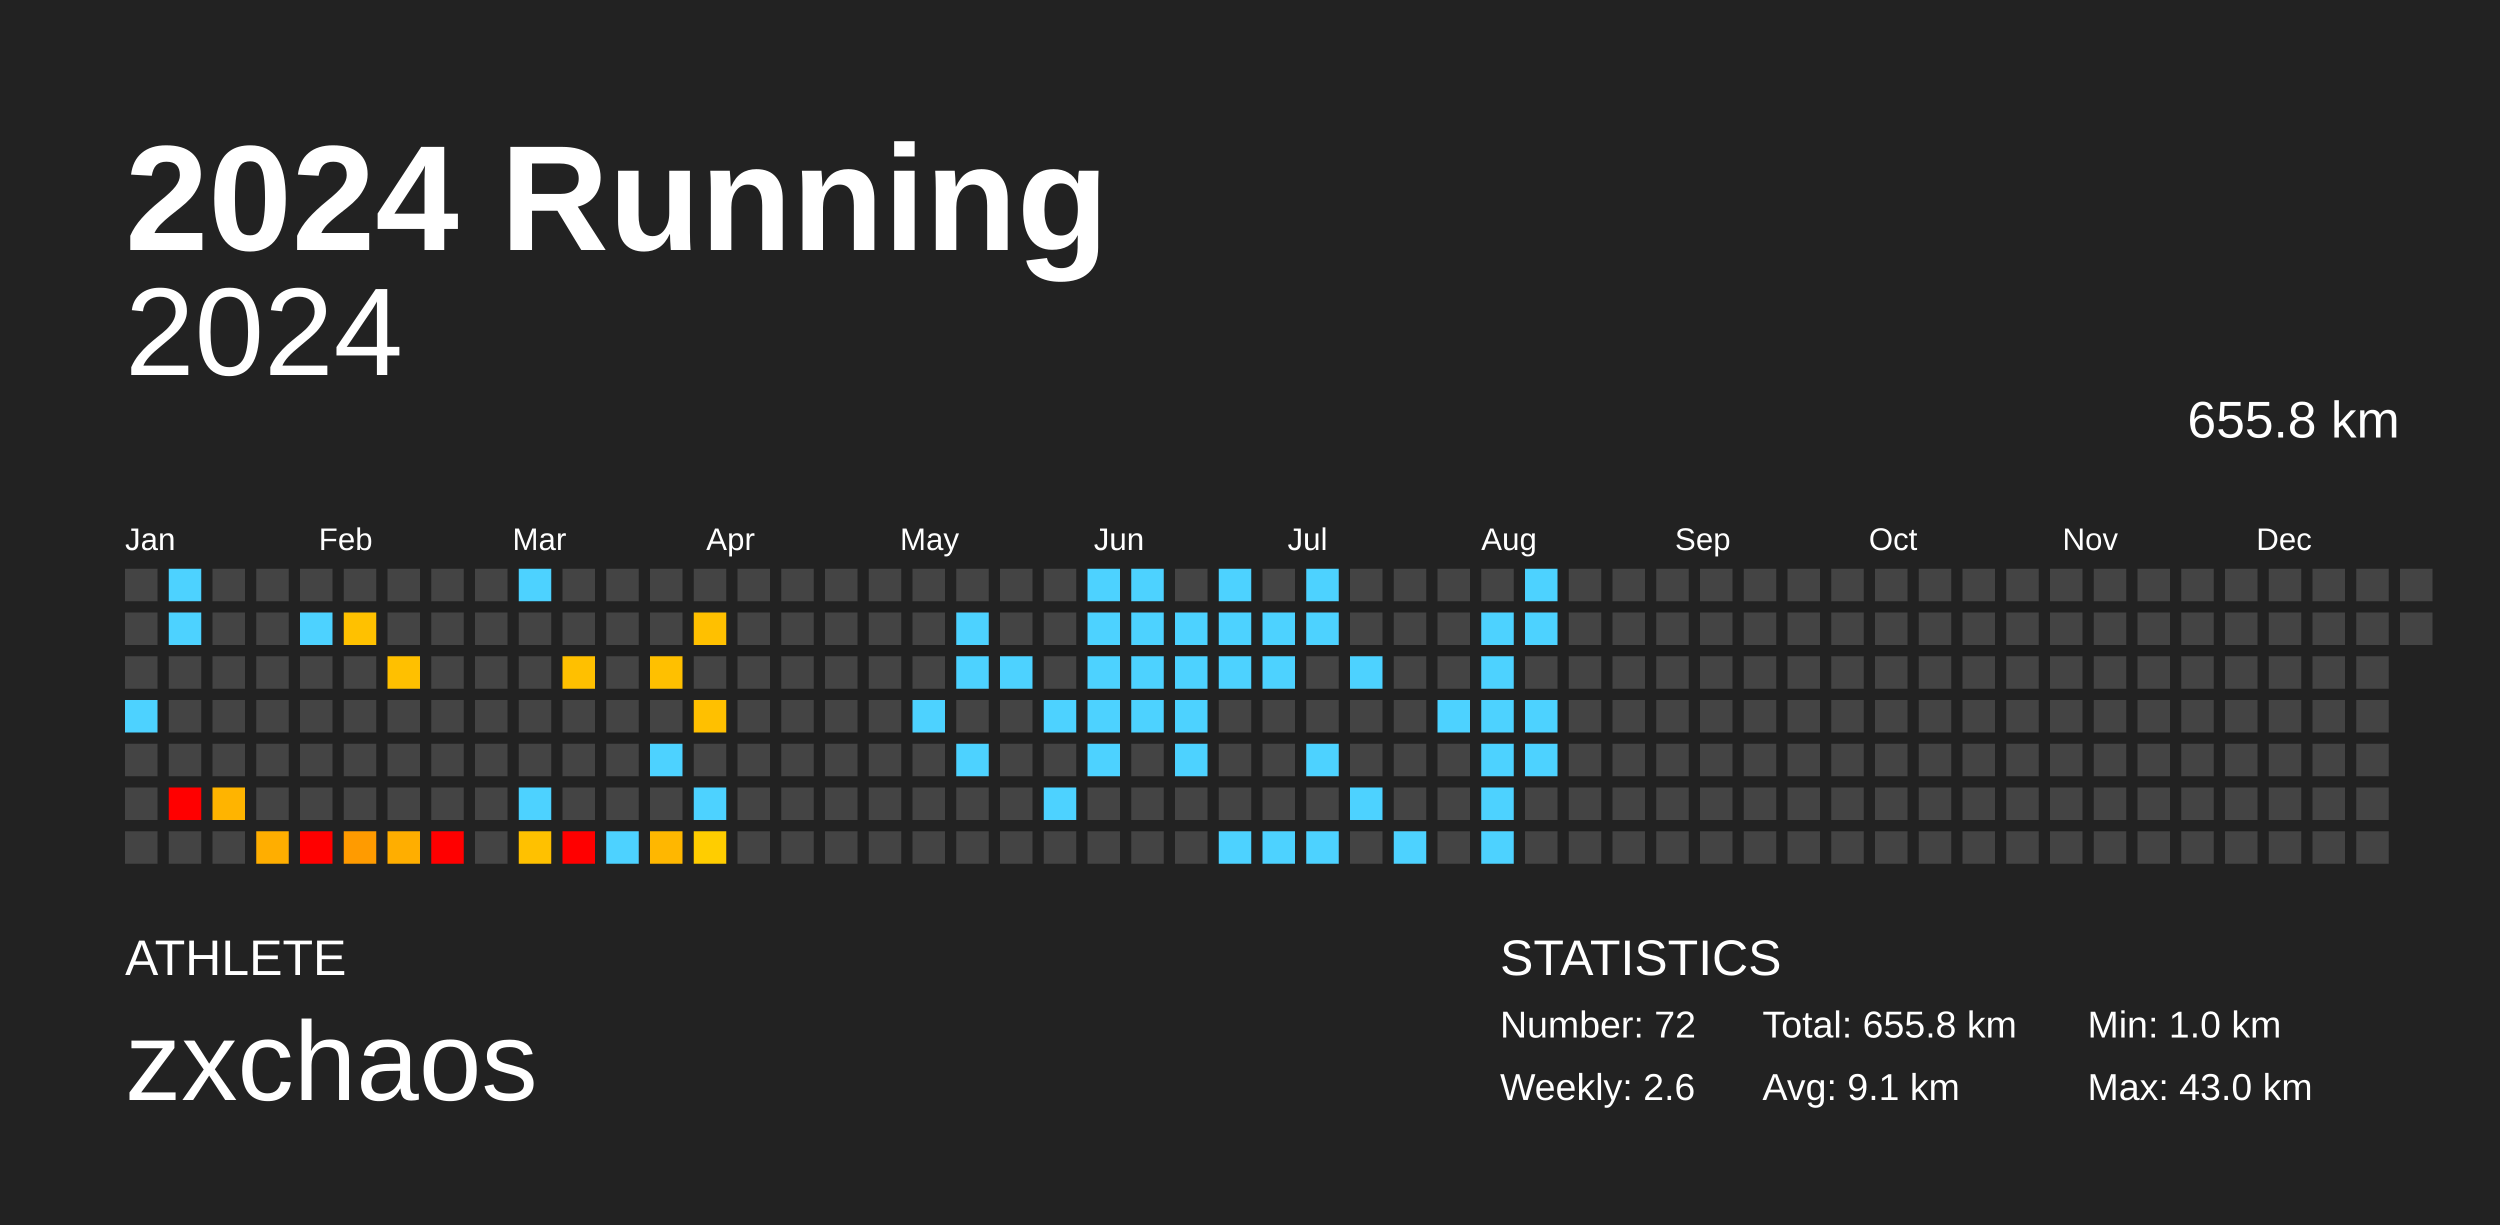
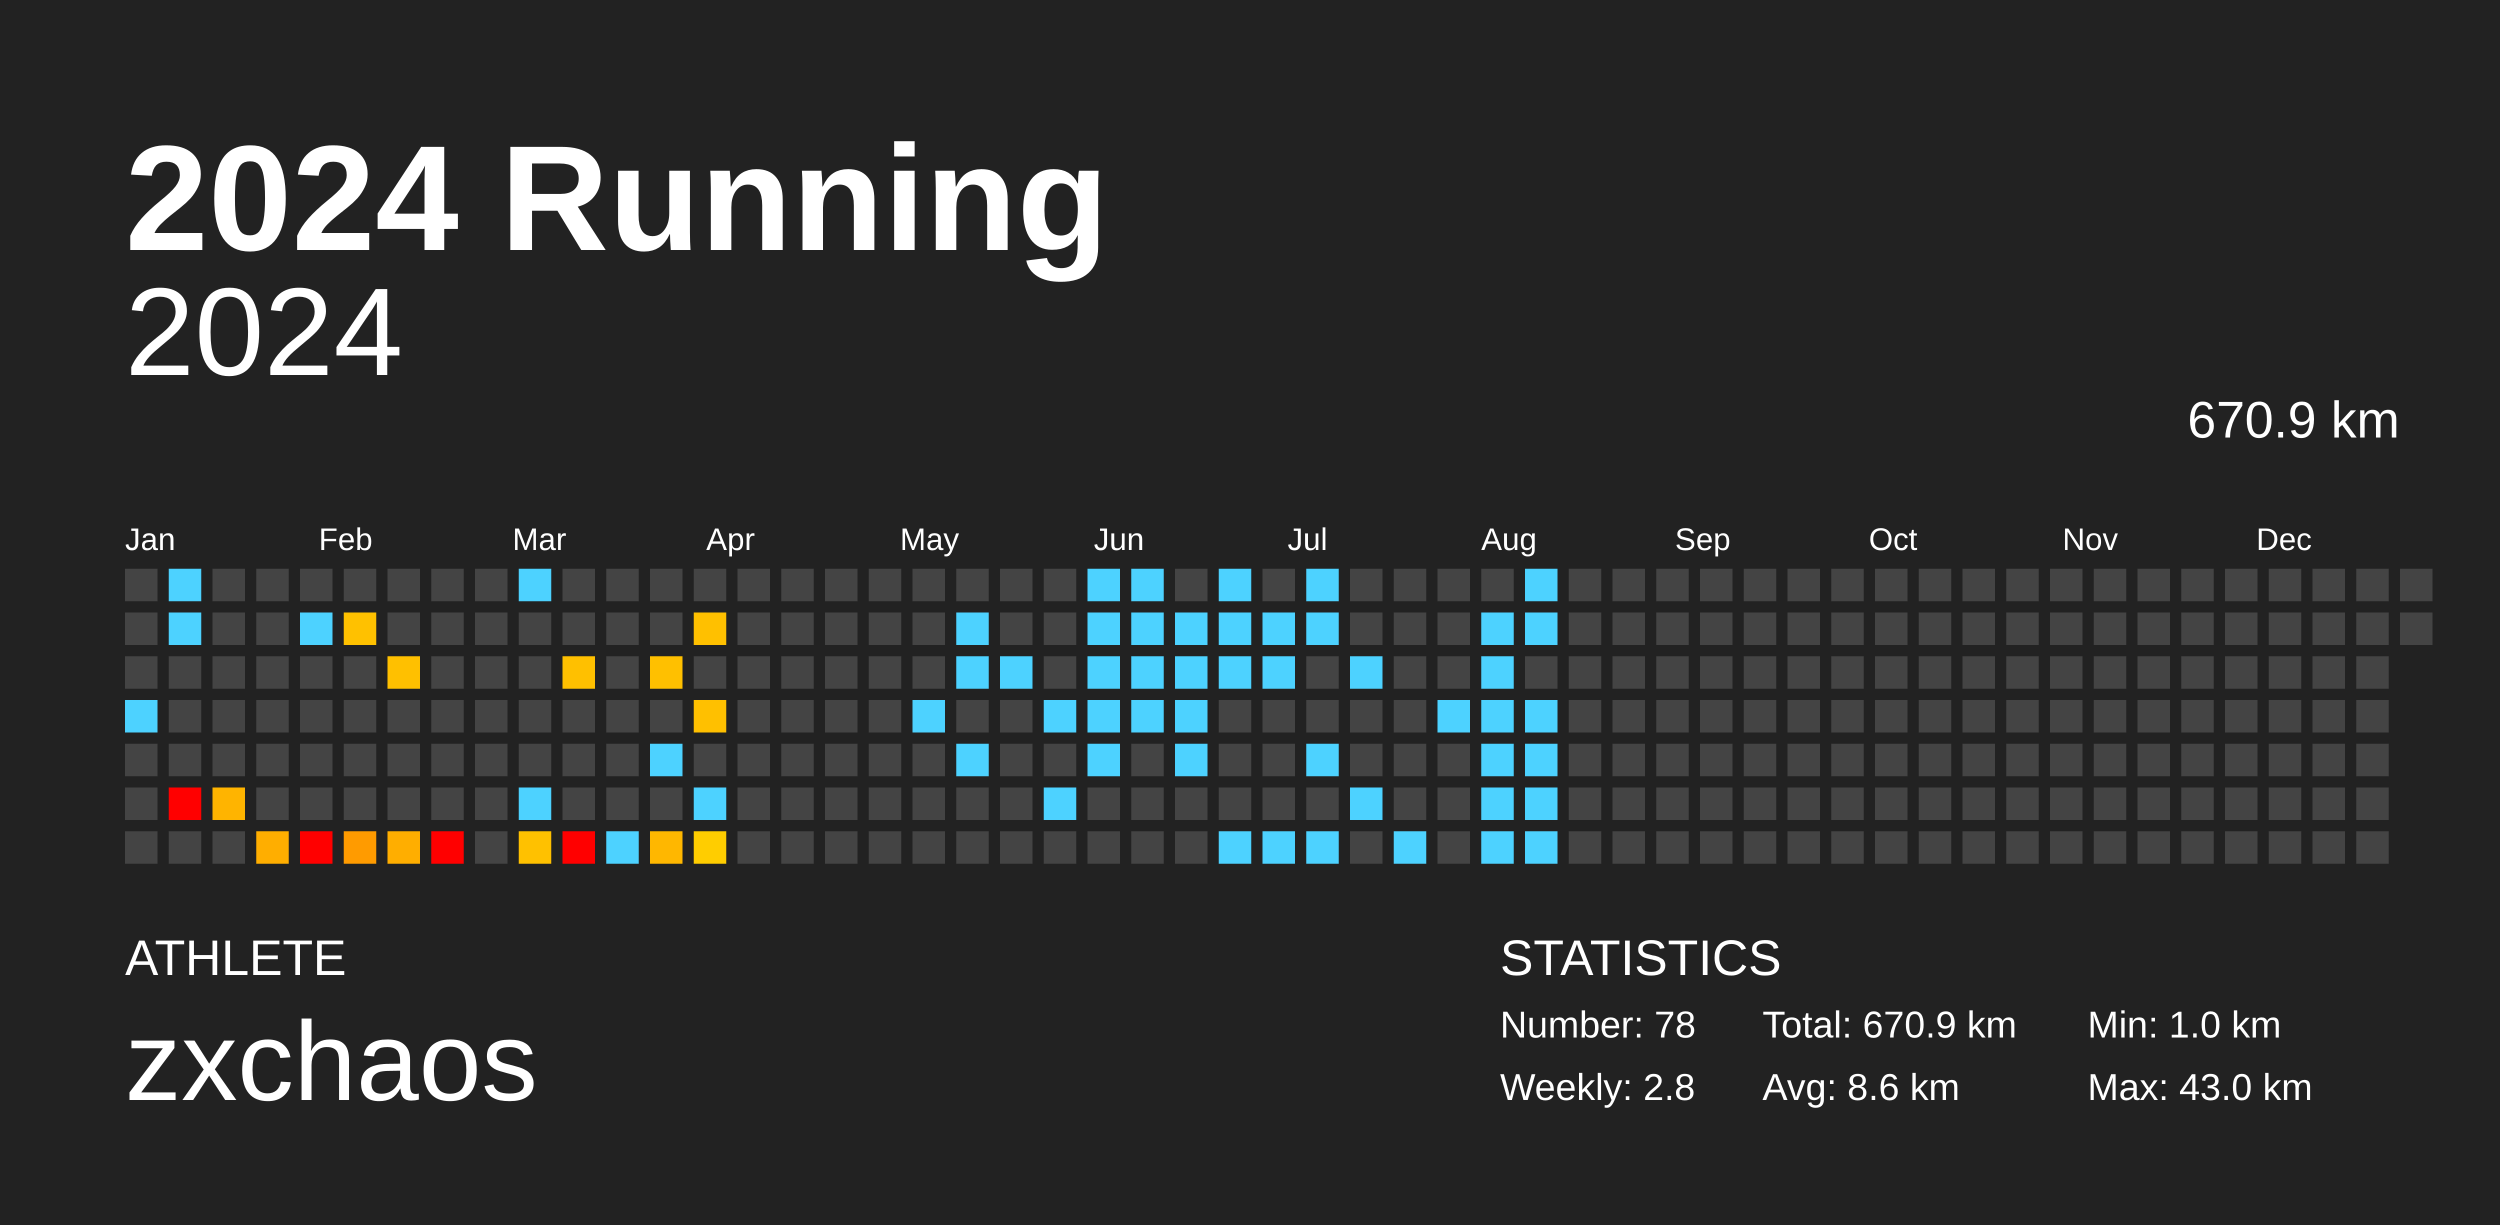
<svg xmlns="http://www.w3.org/2000/svg" baseProfile="full" height="98mm" version="1.1" viewBox="0,0,200,98" width="200mm">
  <defs />
  <rect fill="#222222" height="98" width="200" x="0" y="0" />
  <text fill="#FFFFFF" style="font-size:12px; font-family:Arial; font-weight:bold;" x="10" y="20">2024 Running</text>
  <text fill="#FFFFFF" style="font-size:4px; font-family:Arial" x="10" y="78">ATHLETE</text>
  <text fill="#FFFFFF" style="font-size:9px; font-family:Arial" x="10" y="88">zxchaos</text>
  <text fill="#FFFFFF" style="font-size:4px; font-family:Arial" x="120" y="78">STATISTICS</text>
-   <text fill="#FFFFFF" style="font-size:3px; font-family:Arial" x="120" y="83">Number: 72</text>
-   <text fill="#FFFFFF" style="font-size:3px; font-family:Arial" x="120" y="88">Weekly: 2.6</text>
-   <text fill="#FFFFFF" style="font-size:3px; font-family:Arial" x="141" y="83">Total: 655.8 km</text>
-   <text fill="#FFFFFF" style="font-size:3px; font-family:Arial" x="141" y="88">Avg: 9.1 km</text>
+   <text fill="#FFFFFF" style="font-size:3px; font-family:Arial" x="120" y="83">Number: 78</text>
+   <text fill="#FFFFFF" style="font-size:3px; font-family:Arial" x="120" y="88">Weekly: 2.8</text>
+   <text fill="#FFFFFF" style="font-size:3px; font-family:Arial" x="141" y="83">Total: 670.9 km</text>
+   <text fill="#FFFFFF" style="font-size:3px; font-family:Arial" x="141" y="88">Avg: 8.6 km</text>
  <text fill="#FFFFFF" style="font-size:3px; font-family:Arial" x="167" y="83">Min: 1.0 km</text>
  <text fill="#FFFFFF" style="font-size:3px; font-family:Arial" x="167" y="88">Max: 43.0 km</text>
  <text alignment-baseline="hanging" fill="#FFFFFF" style="font-size:10.0px; font-family:Arial;" x="10" y="30">2024</text>
-   <text alignment-baseline="hanging" fill="#FFFFFF" style="font-size:4.125px; font-family:Arial;" x="175" y="35">655.8 km</text>
+   <text alignment-baseline="hanging" fill="#FFFFFF" style="font-size:4.125px; font-family:Arial;" x="175" y="35">670.9 km</text>
  <text fill="#FFFFFF" style="font-size:2.5px; font-family:Arial" x="10.0" y="44">Jan</text>
  <text fill="#FFFFFF" style="font-size:2.5px; font-family:Arial" x="25.5" y="44">Feb</text>
  <text fill="#FFFFFF" style="font-size:2.5px; font-family:Arial" x="41.0" y="44">Mar</text>
  <text fill="#FFFFFF" style="font-size:2.5px; font-family:Arial" x="56.5" y="44">Apr</text>
  <text fill="#FFFFFF" style="font-size:2.5px; font-family:Arial" x="72.0" y="44">May</text>
  <text fill="#FFFFFF" style="font-size:2.5px; font-family:Arial" x="87.5" y="44">Jun</text>
  <text fill="#FFFFFF" style="font-size:2.5px; font-family:Arial" x="103.0" y="44">Jul</text>
  <text fill="#FFFFFF" style="font-size:2.5px; font-family:Arial" x="118.5" y="44">Aug</text>
  <text fill="#FFFFFF" style="font-size:2.5px; font-family:Arial" x="134.0" y="44">Sep</text>
  <text fill="#FFFFFF" style="font-size:2.5px; font-family:Arial" x="149.5" y="44">Oct</text>
  <text fill="#FFFFFF" style="font-size:2.5px; font-family:Arial" x="165.0" y="44">Nov</text>
  <text fill="#FFFFFF" style="font-size:2.5px; font-family:Arial" x="180.5" y="44">Dec</text>
  <rect fill="#444444" height="2.6" width="2.6" x="10.0" y="45.5" />
  <rect fill="#444444" height="2.6" width="2.6" x="10.0" y="49.0" />
  <rect fill="#444444" height="2.6" width="2.6" x="10.0" y="52.5" />
  <rect fill="#4dd2ff" height="2.6" width="2.6" x="10.0" y="56.0" />
  <rect fill="#444444" height="2.6" width="2.6" x="10.0" y="59.5" />
  <rect fill="#444444" height="2.6" width="2.6" x="10.0" y="63.0" />
  <rect fill="#444444" height="2.6" width="2.6" x="10.0" y="66.5" />
  <rect fill="#4dd2ff" height="2.6" width="2.6" x="13.5" y="45.5" />
  <rect fill="#4dd2ff" height="2.6" width="2.6" x="13.5" y="49.0" />
  <rect fill="#444444" height="2.6" width="2.6" x="13.5" y="52.5" />
  <rect fill="#444444" height="2.6" width="2.6" x="13.5" y="56.0" />
  <rect fill="#444444" height="2.6" width="2.6" x="13.5" y="59.5" />
  <rect fill="red" height="2.6" width="2.6" x="13.5" y="63.0" />
  <rect fill="#444444" height="2.6" width="2.6" x="13.5" y="66.5" />
  <rect fill="#444444" height="2.6" width="2.6" x="17.0" y="45.5" />
  <rect fill="#444444" height="2.6" width="2.6" x="17.0" y="49.0" />
  <rect fill="#444444" height="2.6" width="2.6" x="17.0" y="52.5" />
  <rect fill="#444444" height="2.6" width="2.6" x="17.0" y="56.0" />
  <rect fill="#444444" height="2.6" width="2.6" x="17.0" y="59.5" />
  <rect fill="#ffb400" height="2.6" width="2.6" x="17.0" y="63.0" />
  <rect fill="#444444" height="2.6" width="2.6" x="17.0" y="66.5" />
  <rect fill="#444444" height="2.6" width="2.6" x="20.5" y="45.5" />
  <rect fill="#444444" height="2.6" width="2.6" x="20.5" y="49.0" />
  <rect fill="#444444" height="2.6" width="2.6" x="20.5" y="52.5" />
  <rect fill="#444444" height="2.6" width="2.6" x="20.5" y="56.0" />
  <rect fill="#444444" height="2.6" width="2.6" x="20.5" y="59.5" />
  <rect fill="#444444" height="2.6" width="2.6" x="20.5" y="63.0" />
  <rect fill="#ffae00" height="2.6" width="2.6" x="20.5" y="66.5" />
  <rect fill="#444444" height="2.6" width="2.6" x="24.0" y="45.5" />
  <rect fill="#4dd2ff" height="2.6" width="2.6" x="24.0" y="49.0" />
  <rect fill="#444444" height="2.6" width="2.6" x="24.0" y="52.5" />
  <rect fill="#444444" height="2.6" width="2.6" x="24.0" y="56.0" />
  <rect fill="#444444" height="2.6" width="2.6" x="24.0" y="59.5" />
  <rect fill="#444444" height="2.6" width="2.6" x="24.0" y="63.0" />
  <rect fill="red" height="2.6" width="2.6" x="24.0" y="66.5" />
  <rect fill="#444444" height="2.6" width="2.6" x="27.5" y="45.5" />
  <rect fill="#ffc100" height="2.6" width="2.6" x="27.5" y="49.0" />
  <rect fill="#444444" height="2.6" width="2.6" x="27.5" y="52.5" />
  <rect fill="#444444" height="2.6" width="2.6" x="27.5" y="56.0" />
  <rect fill="#444444" height="2.6" width="2.6" x="27.5" y="59.5" />
  <rect fill="#444444" height="2.6" width="2.6" x="27.5" y="63.0" />
  <rect fill="#ff9b00" height="2.6" width="2.6" x="27.5" y="66.5" />
  <rect fill="#444444" height="2.6" width="2.6" x="31.0" y="45.5" />
  <rect fill="#444444" height="2.6" width="2.6" x="31.0" y="49.0" />
  <rect fill="#ffc000" height="2.6" width="2.6" x="31.0" y="52.5" />
  <rect fill="#444444" height="2.6" width="2.6" x="31.0" y="56.0" />
  <rect fill="#444444" height="2.6" width="2.6" x="31.0" y="59.5" />
  <rect fill="#444444" height="2.6" width="2.6" x="31.0" y="63.0" />
  <rect fill="#ffae00" height="2.6" width="2.6" x="31.0" y="66.5" />
  <rect fill="#444444" height="2.6" width="2.6" x="34.5" y="45.5" />
  <rect fill="#444444" height="2.6" width="2.6" x="34.5" y="49.0" />
  <rect fill="#444444" height="2.6" width="2.6" x="34.5" y="52.5" />
  <rect fill="#444444" height="2.6" width="2.6" x="34.5" y="56.0" />
  <rect fill="#444444" height="2.6" width="2.6" x="34.5" y="59.5" />
  <rect fill="#444444" height="2.6" width="2.6" x="34.5" y="63.0" />
  <rect fill="red" height="2.6" width="2.6" x="34.5" y="66.5" />
  <rect fill="#444444" height="2.6" width="2.6" x="38.0" y="45.5" />
  <rect fill="#444444" height="2.6" width="2.6" x="38.0" y="49.0" />
  <rect fill="#444444" height="2.6" width="2.6" x="38.0" y="52.5" />
  <rect fill="#444444" height="2.6" width="2.6" x="38.0" y="56.0" />
  <rect fill="#444444" height="2.6" width="2.6" x="38.0" y="59.5" />
  <rect fill="#444444" height="2.6" width="2.6" x="38.0" y="63.0" />
  <rect fill="#444444" height="2.6" width="2.6" x="38.0" y="66.5" />
  <rect fill="#4dd2ff" height="2.6" width="2.6" x="41.5" y="45.5" />
  <rect fill="#444444" height="2.6" width="2.6" x="41.5" y="49.0" />
  <rect fill="#444444" height="2.6" width="2.6" x="41.5" y="52.5" />
  <rect fill="#444444" height="2.6" width="2.6" x="41.5" y="56.0" />
  <rect fill="#444444" height="2.6" width="2.6" x="41.5" y="59.5" />
  <rect fill="#4dd2ff" height="2.6" width="2.6" x="41.5" y="63.0" />
  <rect fill="#ffc100" height="2.6" width="2.6" x="41.5" y="66.5" />
  <rect fill="#444444" height="2.6" width="2.6" x="45.0" y="45.5" />
  <rect fill="#444444" height="2.6" width="2.6" x="45.0" y="49.0" />
  <rect fill="#ffc000" height="2.6" width="2.6" x="45.0" y="52.5" />
  <rect fill="#444444" height="2.6" width="2.6" x="45.0" y="56.0" />
  <rect fill="#444444" height="2.6" width="2.6" x="45.0" y="59.5" />
  <rect fill="#444444" height="2.6" width="2.6" x="45.0" y="63.0" />
  <rect fill="red" height="2.6" width="2.6" x="45.0" y="66.5" />
  <rect fill="#444444" height="2.6" width="2.6" x="48.5" y="45.5" />
  <rect fill="#444444" height="2.6" width="2.6" x="48.5" y="49.0" />
  <rect fill="#444444" height="2.6" width="2.6" x="48.5" y="52.5" />
  <rect fill="#444444" height="2.6" width="2.6" x="48.5" y="56.0" />
  <rect fill="#444444" height="2.6" width="2.6" x="48.5" y="59.5" />
  <rect fill="#444444" height="2.6" width="2.6" x="48.5" y="63.0" />
  <rect fill="#4dd2ff" height="2.6" width="2.6" x="48.5" y="66.5" />
  <rect fill="#444444" height="2.6" width="2.6" x="52.0" y="45.5" />
  <rect fill="#444444" height="2.6" width="2.6" x="52.0" y="49.0" />
  <rect fill="#ffc000" height="2.6" width="2.6" x="52.0" y="52.5" />
  <rect fill="#444444" height="2.6" width="2.6" x="52.0" y="56.0" />
  <rect fill="#4dd2ff" height="2.6" width="2.6" x="52.0" y="59.5" />
  <rect fill="#444444" height="2.6" width="2.6" x="52.0" y="63.0" />
  <rect fill="#ffb700" height="2.6" width="2.6" x="52.0" y="66.5" />
  <rect fill="#444444" height="2.6" width="2.6" x="55.5" y="45.5" />
  <rect fill="#ffc000" height="2.6" width="2.6" x="55.5" y="49.0" />
  <rect fill="#444444" height="2.6" width="2.6" x="55.5" y="52.5" />
  <rect fill="#ffc000" height="2.6" width="2.6" x="55.5" y="56.0" />
  <rect fill="#444444" height="2.6" width="2.6" x="55.5" y="59.5" />
  <rect fill="#4dd2ff" height="2.6" width="2.6" x="55.5" y="63.0" />
  <rect fill="#ffcd00" height="2.6" width="2.6" x="55.5" y="66.5" />
  <rect fill="#444444" height="2.6" width="2.6" x="59.0" y="45.5" />
  <rect fill="#444444" height="2.6" width="2.6" x="59.0" y="49.0" />
  <rect fill="#444444" height="2.6" width="2.6" x="59.0" y="52.5" />
  <rect fill="#444444" height="2.6" width="2.6" x="59.0" y="56.0" />
  <rect fill="#444444" height="2.6" width="2.6" x="59.0" y="59.5" />
  <rect fill="#444444" height="2.6" width="2.6" x="59.0" y="63.0" />
  <rect fill="#444444" height="2.6" width="2.6" x="59.0" y="66.5" />
  <rect fill="#444444" height="2.6" width="2.6" x="62.5" y="45.5" />
  <rect fill="#444444" height="2.6" width="2.6" x="62.5" y="49.0" />
  <rect fill="#444444" height="2.6" width="2.6" x="62.5" y="52.5" />
  <rect fill="#444444" height="2.6" width="2.6" x="62.5" y="56.0" />
  <rect fill="#444444" height="2.6" width="2.6" x="62.5" y="59.5" />
  <rect fill="#444444" height="2.6" width="2.6" x="62.5" y="63.0" />
  <rect fill="#444444" height="2.6" width="2.6" x="62.5" y="66.5" />
  <rect fill="#444444" height="2.6" width="2.6" x="66.0" y="45.5" />
  <rect fill="#444444" height="2.6" width="2.6" x="66.0" y="49.0" />
  <rect fill="#444444" height="2.6" width="2.6" x="66.0" y="52.5" />
  <rect fill="#444444" height="2.6" width="2.6" x="66.0" y="56.0" />
  <rect fill="#444444" height="2.6" width="2.6" x="66.0" y="59.5" />
  <rect fill="#444444" height="2.6" width="2.6" x="66.0" y="63.0" />
  <rect fill="#444444" height="2.6" width="2.6" x="66.0" y="66.5" />
  <rect fill="#444444" height="2.6" width="2.6" x="69.5" y="45.5" />
  <rect fill="#444444" height="2.6" width="2.6" x="69.5" y="49.0" />
  <rect fill="#444444" height="2.6" width="2.6" x="69.5" y="52.5" />
  <rect fill="#444444" height="2.6" width="2.6" x="69.5" y="56.0" />
  <rect fill="#444444" height="2.6" width="2.6" x="69.5" y="59.5" />
  <rect fill="#444444" height="2.6" width="2.6" x="69.5" y="63.0" />
  <rect fill="#444444" height="2.6" width="2.6" x="69.5" y="66.5" />
  <rect fill="#444444" height="2.6" width="2.6" x="73.0" y="45.5" />
  <rect fill="#444444" height="2.6" width="2.6" x="73.0" y="49.0" />
  <rect fill="#444444" height="2.6" width="2.6" x="73.0" y="52.5" />
  <rect fill="#4dd2ff" height="2.6" width="2.6" x="73.0" y="56.0" />
  <rect fill="#444444" height="2.6" width="2.6" x="73.0" y="59.5" />
  <rect fill="#444444" height="2.6" width="2.6" x="73.0" y="63.0" />
  <rect fill="#444444" height="2.6" width="2.6" x="73.0" y="66.5" />
  <rect fill="#444444" height="2.6" width="2.6" x="76.5" y="45.5" />
  <rect fill="#4dd2ff" height="2.6" width="2.6" x="76.5" y="49.0" />
  <rect fill="#4dd2ff" height="2.6" width="2.6" x="76.5" y="52.5" />
  <rect fill="#444444" height="2.6" width="2.6" x="76.5" y="56.0" />
  <rect fill="#4dd2ff" height="2.6" width="2.6" x="76.5" y="59.5" />
  <rect fill="#444444" height="2.6" width="2.6" x="76.5" y="63.0" />
  <rect fill="#444444" height="2.6" width="2.6" x="76.5" y="66.5" />
  <rect fill="#444444" height="2.6" width="2.6" x="80.0" y="45.5" />
  <rect fill="#444444" height="2.6" width="2.6" x="80.0" y="49.0" />
  <rect fill="#4dd2ff" height="2.6" width="2.6" x="80.0" y="52.5" />
  <rect fill="#444444" height="2.6" width="2.6" x="80.0" y="56.0" />
  <rect fill="#444444" height="2.6" width="2.6" x="80.0" y="59.5" />
  <rect fill="#444444" height="2.6" width="2.6" x="80.0" y="63.0" />
  <rect fill="#444444" height="2.6" width="2.6" x="80.0" y="66.5" />
  <rect fill="#444444" height="2.6" width="2.6" x="83.5" y="45.5" />
  <rect fill="#444444" height="2.6" width="2.6" x="83.5" y="49.0" />
  <rect fill="#444444" height="2.6" width="2.6" x="83.5" y="52.5" />
  <rect fill="#4dd2ff" height="2.6" width="2.6" x="83.5" y="56.0" />
  <rect fill="#444444" height="2.6" width="2.6" x="83.5" y="59.5" />
  <rect fill="#4dd2ff" height="2.6" width="2.6" x="83.5" y="63.0" />
  <rect fill="#444444" height="2.6" width="2.6" x="83.5" y="66.5" />
  <rect fill="#4dd2ff" height="2.6" width="2.6" x="87.0" y="45.5" />
  <rect fill="#4dd2ff" height="2.6" width="2.6" x="87.0" y="49.0" />
  <rect fill="#4dd2ff" height="2.6" width="2.6" x="87.0" y="52.5" />
  <rect fill="#4dd2ff" height="2.6" width="2.6" x="87.0" y="56.0" />
  <rect fill="#4dd2ff" height="2.6" width="2.6" x="87.0" y="59.5" />
  <rect fill="#444444" height="2.6" width="2.6" x="87.0" y="63.0" />
  <rect fill="#444444" height="2.6" width="2.6" x="87.0" y="66.5" />
  <rect fill="#4dd2ff" height="2.6" width="2.6" x="90.5" y="45.5" />
  <rect fill="#4dd2ff" height="2.6" width="2.6" x="90.5" y="49.0" />
  <rect fill="#4dd2ff" height="2.6" width="2.6" x="90.5" y="52.5" />
  <rect fill="#4dd2ff" height="2.6" width="2.6" x="90.5" y="56.0" />
  <rect fill="#444444" height="2.6" width="2.6" x="90.5" y="59.5" />
  <rect fill="#444444" height="2.6" width="2.6" x="90.5" y="63.0" />
  <rect fill="#444444" height="2.6" width="2.6" x="90.5" y="66.5" />
  <rect fill="#444444" height="2.6" width="2.6" x="94.0" y="45.5" />
  <rect fill="#4dd2ff" height="2.6" width="2.6" x="94.0" y="49.0" />
  <rect fill="#4dd2ff" height="2.6" width="2.6" x="94.0" y="52.5" />
  <rect fill="#4dd2ff" height="2.6" width="2.6" x="94.0" y="56.0" />
  <rect fill="#4dd2ff" height="2.6" width="2.6" x="94.0" y="59.5" />
  <rect fill="#444444" height="2.6" width="2.6" x="94.0" y="63.0" />
  <rect fill="#444444" height="2.6" width="2.6" x="94.0" y="66.5" />
  <rect fill="#4dd2ff" height="2.6" width="2.6" x="97.5" y="45.5" />
  <rect fill="#4dd2ff" height="2.6" width="2.6" x="97.5" y="49.0" />
  <rect fill="#4dd2ff" height="2.6" width="2.6" x="97.5" y="52.5" />
  <rect fill="#444444" height="2.6" width="2.6" x="97.5" y="56.0" />
  <rect fill="#444444" height="2.6" width="2.6" x="97.5" y="59.5" />
  <rect fill="#444444" height="2.6" width="2.6" x="97.5" y="63.0" />
  <rect fill="#4dd2ff" height="2.6" width="2.6" x="97.5" y="66.5" />
  <rect fill="#444444" height="2.6" width="2.6" x="101.0" y="45.5" />
  <rect fill="#4dd2ff" height="2.6" width="2.6" x="101.0" y="49.0" />
  <rect fill="#4dd2ff" height="2.6" width="2.6" x="101.0" y="52.5" />
  <rect fill="#444444" height="2.6" width="2.6" x="101.0" y="56.0" />
  <rect fill="#444444" height="2.6" width="2.6" x="101.0" y="59.5" />
  <rect fill="#444444" height="2.6" width="2.6" x="101.0" y="63.0" />
  <rect fill="#4dd2ff" height="2.6" width="2.6" x="101.0" y="66.5" />
  <rect fill="#4dd2ff" height="2.6" width="2.6" x="104.5" y="45.5" />
  <rect fill="#4dd2ff" height="2.6" width="2.6" x="104.5" y="49.0" />
  <rect fill="#444444" height="2.6" width="2.6" x="104.5" y="52.5" />
  <rect fill="#444444" height="2.6" width="2.6" x="104.5" y="56.0" />
  <rect fill="#4dd2ff" height="2.6" width="2.6" x="104.5" y="59.5" />
  <rect fill="#444444" height="2.6" width="2.6" x="104.5" y="63.0" />
  <rect fill="#4dd2ff" height="2.6" width="2.6" x="104.5" y="66.5" />
  <rect fill="#444444" height="2.6" width="2.6" x="108.0" y="45.5" />
  <rect fill="#444444" height="2.6" width="2.6" x="108.0" y="49.0" />
  <rect fill="#4dd2ff" height="2.6" width="2.6" x="108.0" y="52.5" />
  <rect fill="#444444" height="2.6" width="2.6" x="108.0" y="56.0" />
  <rect fill="#444444" height="2.6" width="2.6" x="108.0" y="59.5" />
  <rect fill="#4dd2ff" height="2.6" width="2.6" x="108.0" y="63.0" />
  <rect fill="#444444" height="2.6" width="2.6" x="108.0" y="66.5" />
  <rect fill="#444444" height="2.6" width="2.6" x="111.5" y="45.5" />
  <rect fill="#444444" height="2.6" width="2.6" x="111.5" y="49.0" />
  <rect fill="#444444" height="2.6" width="2.6" x="111.5" y="52.5" />
  <rect fill="#444444" height="2.6" width="2.6" x="111.5" y="56.0" />
  <rect fill="#444444" height="2.6" width="2.6" x="111.5" y="59.5" />
  <rect fill="#444444" height="2.6" width="2.6" x="111.5" y="63.0" />
  <rect fill="#4dd2ff" height="2.6" width="2.6" x="111.5" y="66.5" />
  <rect fill="#444444" height="2.6" width="2.6" x="115.0" y="45.5" />
  <rect fill="#444444" height="2.6" width="2.6" x="115.0" y="49.0" />
  <rect fill="#444444" height="2.6" width="2.6" x="115.0" y="52.5" />
  <rect fill="#4dd2ff" height="2.6" width="2.6" x="115.0" y="56.0" />
  <rect fill="#444444" height="2.6" width="2.6" x="115.0" y="59.5" />
  <rect fill="#444444" height="2.6" width="2.6" x="115.0" y="63.0" />
  <rect fill="#444444" height="2.6" width="2.6" x="115.0" y="66.5" />
  <rect fill="#444444" height="2.6" width="2.6" x="118.5" y="45.5" />
  <rect fill="#4dd2ff" height="2.6" width="2.6" x="118.5" y="49.0" />
  <rect fill="#4dd2ff" height="2.6" width="2.6" x="118.5" y="52.5" />
  <rect fill="#4dd2ff" height="2.6" width="2.6" x="118.5" y="56.0" />
  <rect fill="#4dd2ff" height="2.6" width="2.6" x="118.5" y="59.5" />
  <rect fill="#4dd2ff" height="2.6" width="2.6" x="118.5" y="63.0" />
  <rect fill="#4dd2ff" height="2.6" width="2.6" x="118.5" y="66.5" />
  <rect fill="#4dd2ff" height="2.6" width="2.6" x="122.0" y="45.5" />
  <rect fill="#4dd2ff" height="2.6" width="2.6" x="122.0" y="49.0" />
  <rect fill="#444444" height="2.6" width="2.6" x="122.0" y="52.5" />
  <rect fill="#4dd2ff" height="2.6" width="2.6" x="122.0" y="56.0" />
  <rect fill="#4dd2ff" height="2.6" width="2.6" x="122.0" y="59.5" />
-   <rect fill="#444444" height="2.6" width="2.6" x="122.0" y="63.0" />
-   <rect fill="#444444" height="2.6" width="2.6" x="122.0" y="66.5" />
+   <rect fill="#4dd2ff" height="2.6" width="2.6" x="122.0" y="63.0" />
+   <rect fill="#4dd2ff" height="2.6" width="2.6" x="122.0" y="66.5" />
  <rect fill="#444444" height="2.6" width="2.6" x="125.5" y="45.5" />
  <rect fill="#444444" height="2.6" width="2.6" x="125.5" y="49.0" />
  <rect fill="#444444" height="2.6" width="2.6" x="125.5" y="52.5" />
  <rect fill="#444444" height="2.6" width="2.6" x="125.5" y="56.0" />
  <rect fill="#444444" height="2.6" width="2.6" x="125.5" y="59.5" />
  <rect fill="#444444" height="2.6" width="2.6" x="125.5" y="63.0" />
  <rect fill="#444444" height="2.6" width="2.6" x="125.5" y="66.5" />
  <rect fill="#444444" height="2.6" width="2.6" x="129.0" y="45.5" />
  <rect fill="#444444" height="2.6" width="2.6" x="129.0" y="49.0" />
  <rect fill="#444444" height="2.6" width="2.6" x="129.0" y="52.5" />
  <rect fill="#444444" height="2.6" width="2.6" x="129.0" y="56.0" />
  <rect fill="#444444" height="2.6" width="2.6" x="129.0" y="59.5" />
  <rect fill="#444444" height="2.6" width="2.6" x="129.0" y="63.0" />
  <rect fill="#444444" height="2.6" width="2.6" x="129.0" y="66.5" />
  <rect fill="#444444" height="2.6" width="2.6" x="132.5" y="45.5" />
  <rect fill="#444444" height="2.6" width="2.6" x="132.5" y="49.0" />
  <rect fill="#444444" height="2.6" width="2.6" x="132.5" y="52.5" />
  <rect fill="#444444" height="2.6" width="2.6" x="132.5" y="56.0" />
  <rect fill="#444444" height="2.6" width="2.6" x="132.5" y="59.5" />
  <rect fill="#444444" height="2.6" width="2.6" x="132.5" y="63.0" />
  <rect fill="#444444" height="2.6" width="2.6" x="132.5" y="66.5" />
  <rect fill="#444444" height="2.6" width="2.6" x="136.0" y="45.5" />
  <rect fill="#444444" height="2.6" width="2.6" x="136.0" y="49.0" />
  <rect fill="#444444" height="2.6" width="2.6" x="136.0" y="52.5" />
  <rect fill="#444444" height="2.6" width="2.6" x="136.0" y="56.0" />
  <rect fill="#444444" height="2.6" width="2.6" x="136.0" y="59.5" />
  <rect fill="#444444" height="2.6" width="2.6" x="136.0" y="63.0" />
  <rect fill="#444444" height="2.6" width="2.6" x="136.0" y="66.5" />
  <rect fill="#444444" height="2.6" width="2.6" x="139.5" y="45.5" />
  <rect fill="#444444" height="2.6" width="2.6" x="139.5" y="49.0" />
  <rect fill="#444444" height="2.6" width="2.6" x="139.5" y="52.5" />
  <rect fill="#444444" height="2.6" width="2.6" x="139.5" y="56.0" />
  <rect fill="#444444" height="2.6" width="2.6" x="139.5" y="59.5" />
  <rect fill="#444444" height="2.6" width="2.6" x="139.5" y="63.0" />
  <rect fill="#444444" height="2.6" width="2.6" x="139.5" y="66.5" />
  <rect fill="#444444" height="2.6" width="2.6" x="143.0" y="45.5" />
  <rect fill="#444444" height="2.6" width="2.6" x="143.0" y="49.0" />
  <rect fill="#444444" height="2.6" width="2.6" x="143.0" y="52.5" />
  <rect fill="#444444" height="2.6" width="2.6" x="143.0" y="56.0" />
  <rect fill="#444444" height="2.6" width="2.6" x="143.0" y="59.5" />
  <rect fill="#444444" height="2.6" width="2.6" x="143.0" y="63.0" />
  <rect fill="#444444" height="2.6" width="2.6" x="143.0" y="66.5" />
  <rect fill="#444444" height="2.6" width="2.6" x="146.5" y="45.5" />
  <rect fill="#444444" height="2.6" width="2.6" x="146.5" y="49.0" />
  <rect fill="#444444" height="2.6" width="2.6" x="146.5" y="52.5" />
  <rect fill="#444444" height="2.6" width="2.6" x="146.5" y="56.0" />
  <rect fill="#444444" height="2.6" width="2.6" x="146.5" y="59.5" />
  <rect fill="#444444" height="2.6" width="2.6" x="146.5" y="63.0" />
  <rect fill="#444444" height="2.6" width="2.6" x="146.5" y="66.5" />
  <rect fill="#444444" height="2.6" width="2.6" x="150.0" y="45.5" />
  <rect fill="#444444" height="2.6" width="2.6" x="150.0" y="49.0" />
  <rect fill="#444444" height="2.6" width="2.6" x="150.0" y="52.5" />
  <rect fill="#444444" height="2.6" width="2.6" x="150.0" y="56.0" />
  <rect fill="#444444" height="2.6" width="2.6" x="150.0" y="59.5" />
  <rect fill="#444444" height="2.6" width="2.6" x="150.0" y="63.0" />
  <rect fill="#444444" height="2.6" width="2.6" x="150.0" y="66.5" />
  <rect fill="#444444" height="2.6" width="2.6" x="153.5" y="45.5" />
  <rect fill="#444444" height="2.6" width="2.6" x="153.5" y="49.0" />
  <rect fill="#444444" height="2.6" width="2.6" x="153.5" y="52.5" />
  <rect fill="#444444" height="2.6" width="2.6" x="153.5" y="56.0" />
  <rect fill="#444444" height="2.6" width="2.6" x="153.5" y="59.5" />
  <rect fill="#444444" height="2.6" width="2.6" x="153.5" y="63.0" />
  <rect fill="#444444" height="2.6" width="2.6" x="153.5" y="66.5" />
  <rect fill="#444444" height="2.6" width="2.6" x="157.0" y="45.5" />
  <rect fill="#444444" height="2.6" width="2.6" x="157.0" y="49.0" />
  <rect fill="#444444" height="2.6" width="2.6" x="157.0" y="52.5" />
  <rect fill="#444444" height="2.6" width="2.6" x="157.0" y="56.0" />
  <rect fill="#444444" height="2.6" width="2.6" x="157.0" y="59.5" />
  <rect fill="#444444" height="2.6" width="2.6" x="157.0" y="63.0" />
  <rect fill="#444444" height="2.6" width="2.6" x="157.0" y="66.5" />
  <rect fill="#444444" height="2.6" width="2.6" x="160.5" y="45.5" />
  <rect fill="#444444" height="2.6" width="2.6" x="160.5" y="49.0" />
  <rect fill="#444444" height="2.6" width="2.6" x="160.5" y="52.5" />
  <rect fill="#444444" height="2.6" width="2.6" x="160.5" y="56.0" />
  <rect fill="#444444" height="2.6" width="2.6" x="160.5" y="59.5" />
  <rect fill="#444444" height="2.6" width="2.6" x="160.5" y="63.0" />
  <rect fill="#444444" height="2.6" width="2.6" x="160.5" y="66.5" />
  <rect fill="#444444" height="2.6" width="2.6" x="164.0" y="45.5" />
  <rect fill="#444444" height="2.6" width="2.6" x="164.0" y="49.0" />
  <rect fill="#444444" height="2.6" width="2.6" x="164.0" y="52.5" />
  <rect fill="#444444" height="2.6" width="2.6" x="164.0" y="56.0" />
  <rect fill="#444444" height="2.6" width="2.6" x="164.0" y="59.5" />
  <rect fill="#444444" height="2.6" width="2.6" x="164.0" y="63.0" />
  <rect fill="#444444" height="2.6" width="2.6" x="164.0" y="66.5" />
  <rect fill="#444444" height="2.6" width="2.6" x="167.5" y="45.5" />
  <rect fill="#444444" height="2.6" width="2.6" x="167.5" y="49.0" />
  <rect fill="#444444" height="2.6" width="2.6" x="167.5" y="52.5" />
  <rect fill="#444444" height="2.6" width="2.6" x="167.5" y="56.0" />
  <rect fill="#444444" height="2.6" width="2.6" x="167.5" y="59.5" />
  <rect fill="#444444" height="2.6" width="2.6" x="167.5" y="63.0" />
  <rect fill="#444444" height="2.6" width="2.6" x="167.5" y="66.5" />
  <rect fill="#444444" height="2.6" width="2.6" x="171.0" y="45.5" />
  <rect fill="#444444" height="2.6" width="2.6" x="171.0" y="49.0" />
  <rect fill="#444444" height="2.6" width="2.6" x="171.0" y="52.5" />
  <rect fill="#444444" height="2.6" width="2.6" x="171.0" y="56.0" />
  <rect fill="#444444" height="2.6" width="2.6" x="171.0" y="59.5" />
  <rect fill="#444444" height="2.6" width="2.6" x="171.0" y="63.0" />
  <rect fill="#444444" height="2.6" width="2.6" x="171.0" y="66.5" />
  <rect fill="#444444" height="2.6" width="2.6" x="174.5" y="45.5" />
  <rect fill="#444444" height="2.6" width="2.6" x="174.5" y="49.0" />
  <rect fill="#444444" height="2.6" width="2.6" x="174.5" y="52.5" />
  <rect fill="#444444" height="2.6" width="2.6" x="174.5" y="56.0" />
  <rect fill="#444444" height="2.6" width="2.6" x="174.5" y="59.5" />
  <rect fill="#444444" height="2.6" width="2.6" x="174.5" y="63.0" />
  <rect fill="#444444" height="2.6" width="2.6" x="174.5" y="66.5" />
  <rect fill="#444444" height="2.6" width="2.6" x="178.0" y="45.5" />
  <rect fill="#444444" height="2.6" width="2.6" x="178.0" y="49.0" />
  <rect fill="#444444" height="2.6" width="2.6" x="178.0" y="52.5" />
  <rect fill="#444444" height="2.6" width="2.6" x="178.0" y="56.0" />
  <rect fill="#444444" height="2.6" width="2.6" x="178.0" y="59.5" />
  <rect fill="#444444" height="2.6" width="2.6" x="178.0" y="63.0" />
  <rect fill="#444444" height="2.6" width="2.6" x="178.0" y="66.5" />
  <rect fill="#444444" height="2.6" width="2.6" x="181.5" y="45.5" />
  <rect fill="#444444" height="2.6" width="2.6" x="181.5" y="49.0" />
  <rect fill="#444444" height="2.6" width="2.6" x="181.5" y="52.5" />
  <rect fill="#444444" height="2.6" width="2.6" x="181.5" y="56.0" />
  <rect fill="#444444" height="2.6" width="2.6" x="181.5" y="59.5" />
  <rect fill="#444444" height="2.6" width="2.6" x="181.5" y="63.0" />
  <rect fill="#444444" height="2.6" width="2.6" x="181.5" y="66.5" />
  <rect fill="#444444" height="2.6" width="2.6" x="185.0" y="45.5" />
  <rect fill="#444444" height="2.6" width="2.6" x="185.0" y="49.0" />
  <rect fill="#444444" height="2.6" width="2.6" x="185.0" y="52.5" />
  <rect fill="#444444" height="2.6" width="2.6" x="185.0" y="56.0" />
  <rect fill="#444444" height="2.6" width="2.6" x="185.0" y="59.5" />
  <rect fill="#444444" height="2.6" width="2.6" x="185.0" y="63.0" />
  <rect fill="#444444" height="2.6" width="2.6" x="185.0" y="66.5" />
  <rect fill="#444444" height="2.6" width="2.6" x="188.5" y="45.5" />
  <rect fill="#444444" height="2.6" width="2.6" x="188.5" y="49.0" />
  <rect fill="#444444" height="2.6" width="2.6" x="188.5" y="52.5" />
  <rect fill="#444444" height="2.6" width="2.6" x="188.5" y="56.0" />
  <rect fill="#444444" height="2.6" width="2.6" x="188.5" y="59.5" />
  <rect fill="#444444" height="2.6" width="2.6" x="188.5" y="63.0" />
  <rect fill="#444444" height="2.6" width="2.6" x="188.5" y="66.5" />
  <rect fill="#444444" height="2.6" width="2.6" x="192.0" y="45.5" />
  <rect fill="#444444" height="2.6" width="2.6" x="192.0" y="49.0" />
</svg>
